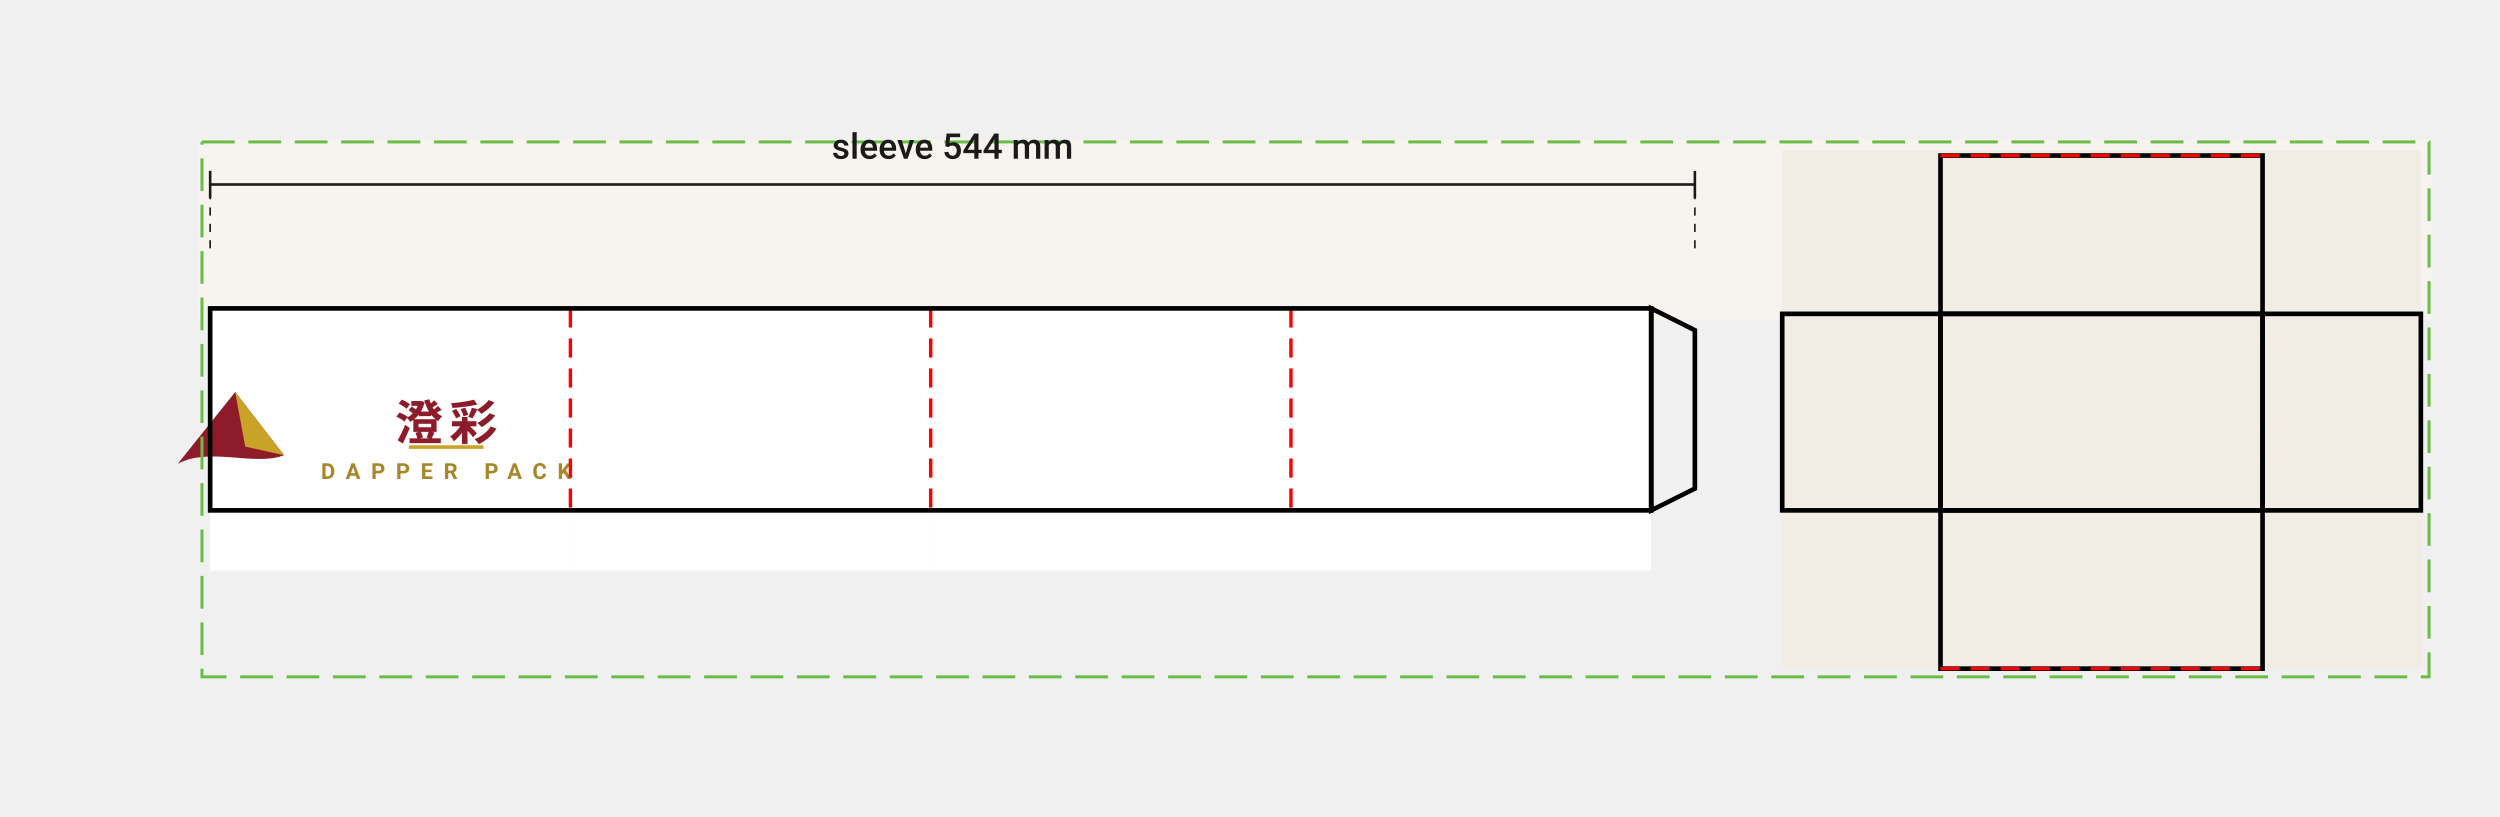
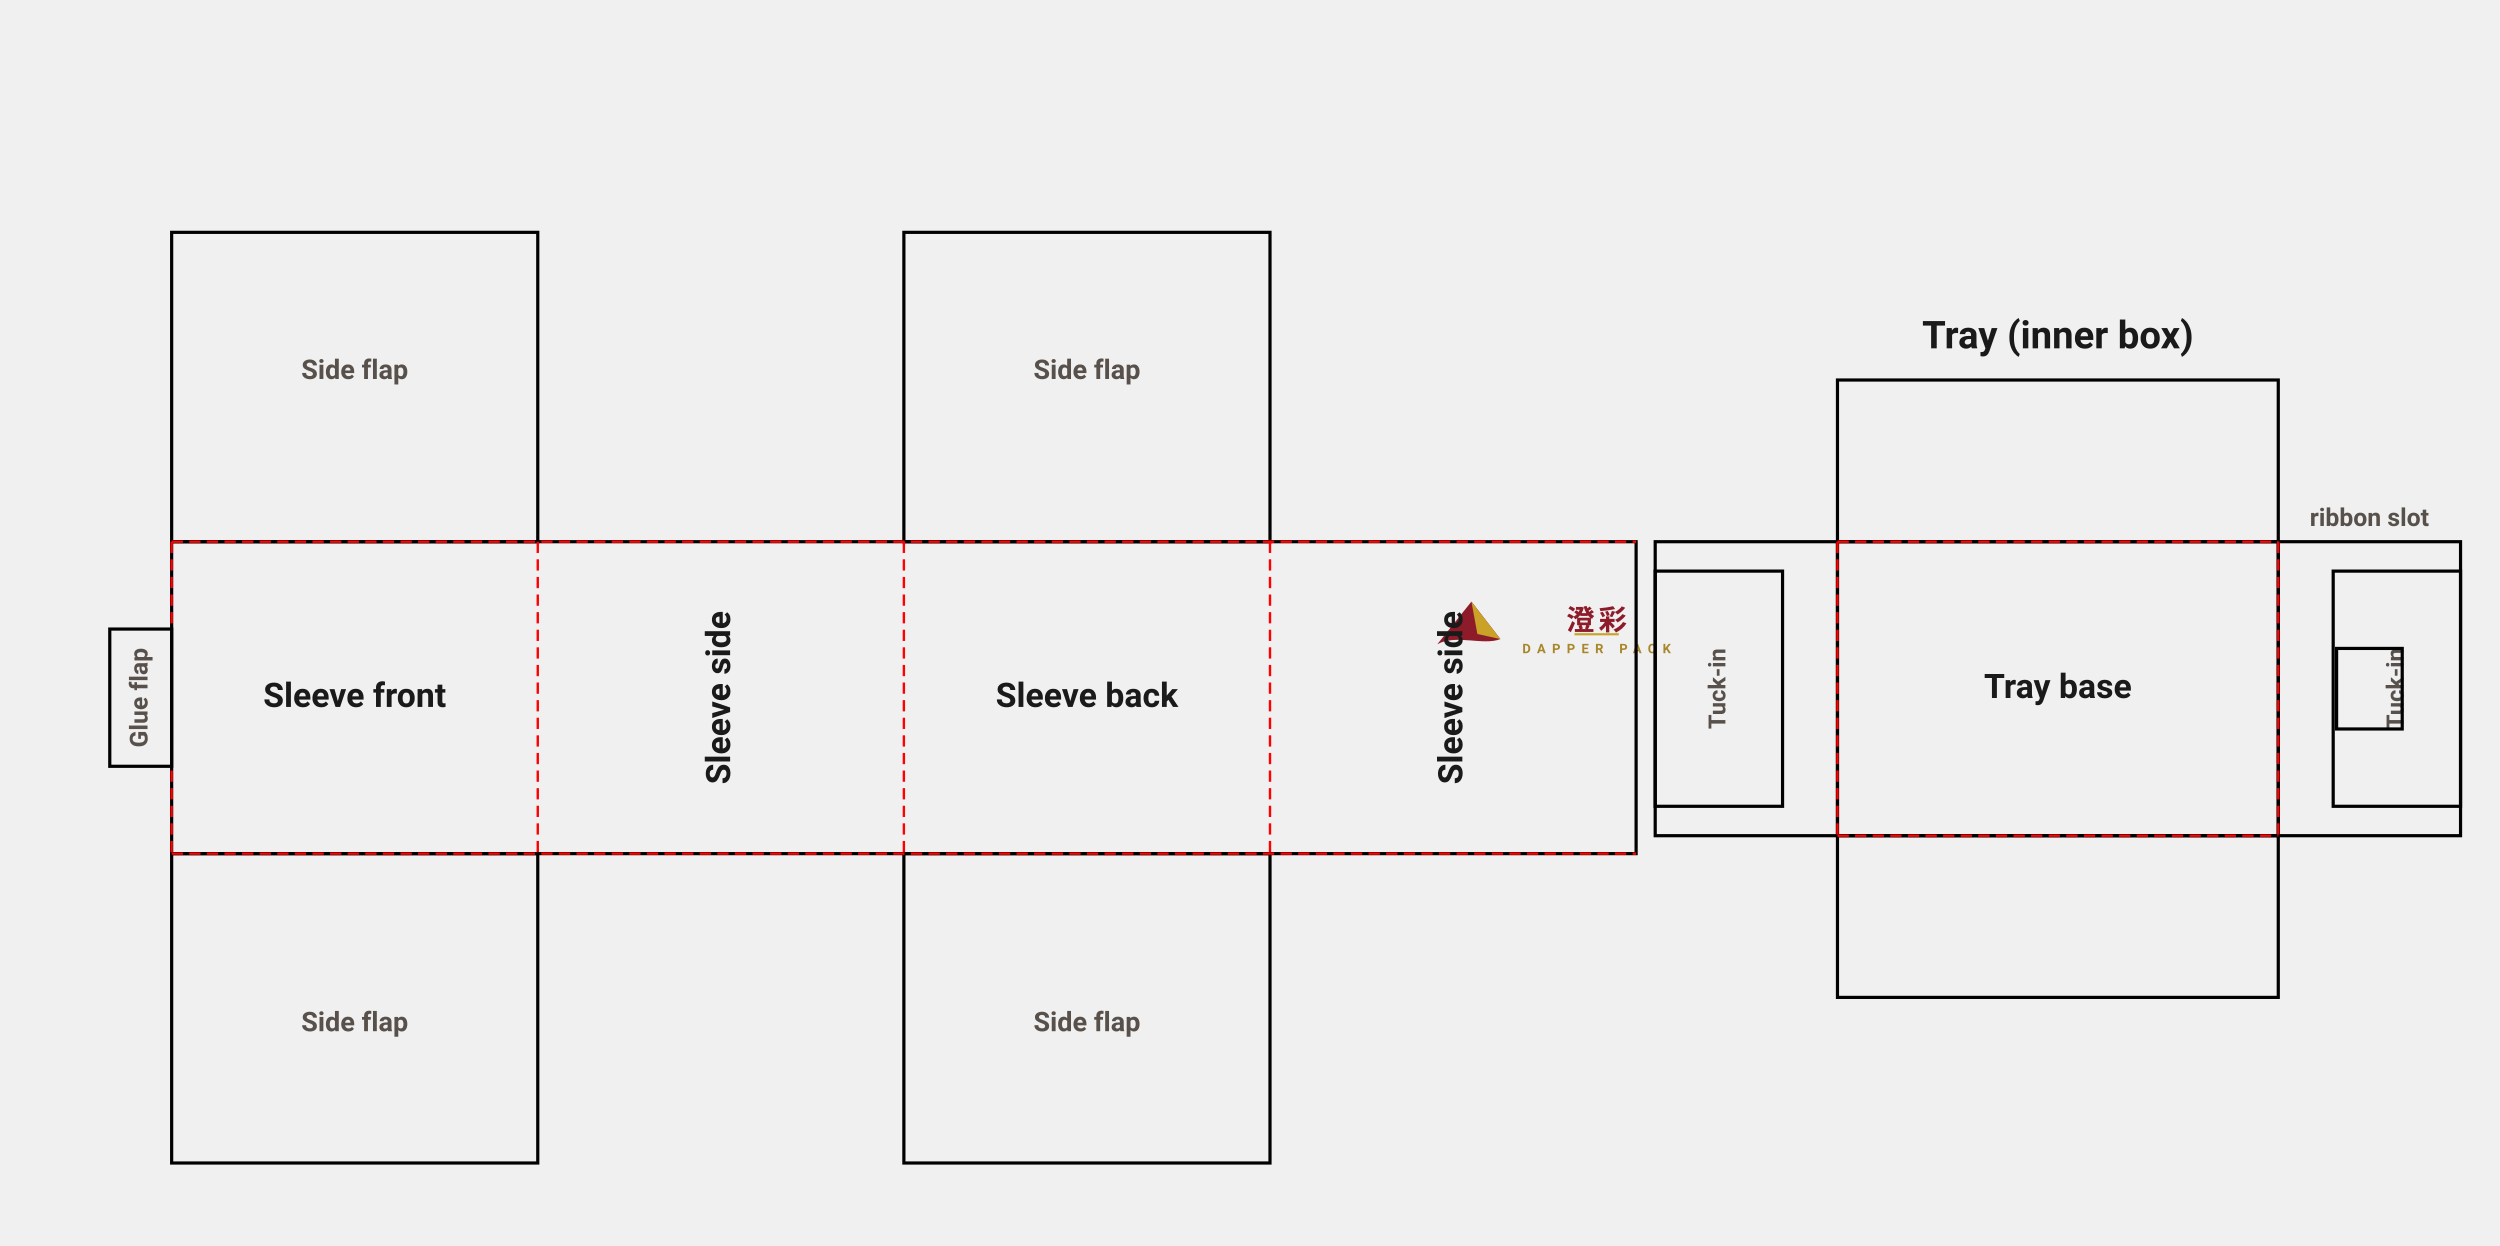
- <svg xmlns="http://www.w3.org/2000/svg" viewBox="-77.0 -187.0 916.0 299.0" width="916" height="299" role="img" aria-labelledby="tdrawer ddrawer">
-   <g>
-     <rect class="blank" x="-4.00" y="-136.00" width="818.00" height="66.00" fill="#F7F4EF" />
-     <rect x="0.00" y="-74.00" width="132.00" height="96.00" fill="#FFFFFF" />
-     <rect x="132.00" y="-74.00" width="132.00" height="96.00" fill="#FFFFFF" />
-     <rect x="264.00" y="-74.00" width="132.00" height="96.00" fill="#FFFFFF" />
-     <rect x="396.00" y="-74.00" width="132.00" height="96.00" fill="#FFFFFF" />
-     <rect x="576.00" y="-132.00" width="234.00" height="190.00" fill="#F1ECE4" />
+ <svg xmlns="http://www.w3.org/2000/svg" viewBox="-121.9 -384.4 1775.4 883.6" width="1775" height="884" role="img" aria-labelledby="tdrawer ddrawer">
+   <g transform="translate(981.5,110.8) scale(1.15) translate(-60,-16)">
    <g class="brand__mark" transform="translate(7.06 -26.00) scale(0.263)">
      <path d="M -72 34 L 8 -66 L 76 22 C 36 38 -28 10 -72 34 Z" fill="#8E1B2A" />
      <path d="M 8 -66 L 76 22 L 22 10 Z" fill="#C9A227" />
    </g>
    <g class="wordmark">
      <text x="86.48" y="-31.96" font-family="ui-sans-serif,system-ui,-apple-system,'Segoe UI',Roboto,'Helvetica Neue',Arial,sans-serif" font-size="17.5" font-weight="700" fill="#8E1B2A" letter-spacing="2.45" text-anchor="middle" dominant-baseline="middle">澄彩</text>
      <line x1="72.80" y1="-23.19" x2="100.15" y2="-23.19" stroke="#C9A227" stroke-width="1.32" />
      <text x="86.48" y="-13.73" font-family="ui-sans-serif,system-ui,-apple-system,'Segoe UI',Roboto,'Helvetica Neue',Arial,sans-serif" font-size="8.1" font-weight="600" fill="#A8862A" letter-spacing="3.86" text-anchor="middle" dominant-baseline="middle">DAPPER PACK</text>
    </g>
-     <line x1="132.00" y1="-74.00" x2="132.00" y2="0.00" stroke="#FF0000" stroke-width="1.25" stroke-dasharray="7 4" />
-     <line x1="264.00" y1="-74.00" x2="264.00" y2="0.00" stroke="#FF0000" stroke-width="1.25" stroke-dasharray="7 4" />
-     <line x1="396.00" y1="-74.00" x2="396.00" y2="0.00" stroke="#FF0000" stroke-width="1.25" stroke-dasharray="7 4" />
-     <path d="M0.00,-74.00 L528.00,-74.00 L528.00,0.00 L0.00,0.00 Z" fill="none" stroke="#000000" stroke-width="1.7" stroke-linejoin="miter" />
-     <line x1="528.00" y1="-74.00" x2="528.00" y2="0.00" stroke="#FF0000" stroke-width="1.25" stroke-dasharray="7 4" />
-     <path d="M528.00,-74.00 L544.00,-66.00 L544.00,-8.00 L528.00,0.00 Z" fill="none" stroke="#000000" stroke-width="1.7" stroke-linejoin="miter" />
-     <line x1="634.00" y1="-72.0" x2="752.00" y2="-72.0" stroke="#FF0000" stroke-width="1.25" stroke-dasharray="7 4" />
-     <line x1="634.00" y1="0.00" x2="752.00" y2="0.00" stroke="#FF0000" stroke-width="1.25" stroke-dasharray="7 4" />
-     <line x1="634.00" y1="-72.0" x2="634.00" y2="0.00" stroke="#FF0000" stroke-width="1.25" stroke-dasharray="7 4" />
-     <line x1="752.00" y1="-72.0" x2="752.00" y2="0.00" stroke="#FF0000" stroke-width="1.25" stroke-dasharray="7 4" />
-     <path d="M 634.00 -72.0 L 752.00 -72.0 L 752.00 0.0 L 634.00 0.0 Z" fill="none" stroke="#000000" stroke-width="1.7" stroke-linejoin="miter" />
-     <path d="M 634.00 -72.0 L 576.00 -72.0 L 576.00 0.0 L 634.00 0.0 Z" fill="none" stroke="#000000" stroke-width="1.7" stroke-linejoin="miter" />
-     <path d="M 752.00 -72.0 L 810.00 -72.0 L 810.00 0.0 L 752.00 0.0 Z" fill="none" stroke="#000000" stroke-width="1.7" stroke-linejoin="miter" />
-     <path d="M 634.00 -72.0 L 634.00 -130.0 L 752.00 -130.0 L 752.00 -72.0 Z" fill="none" stroke="#000000" stroke-width="1.7" stroke-linejoin="miter" />
-     <line x1="634.00" y1="-130.0" x2="752.00" y2="-130.0" stroke="#FF0000" stroke-width="1.25" stroke-dasharray="7 4" />
-     <path d="M 634.00 0.0 L 634.00 58.0 L 752.00 58.0 L 752.00 0.0 Z" fill="none" stroke="#000000" stroke-width="1.7" stroke-linejoin="miter" />
-     <line x1="634.00" y1="58.00" x2="752.00" y2="58.00" stroke="#FF0000" stroke-width="1.25" stroke-dasharray="7 4" />
-     <path d="M-3.00,-135.00 L813.00,-135.00 L813.00,61.00 L-3.00,61.00 L-3.00,-135.00" fill="none" stroke="#69BD44" stroke-width="1.1" stroke-dasharray="12 5" />
-     <line x1="0.00" y1="-119.40" x2="544.00" y2="-119.40" stroke="#1A1A1A" stroke-width="0.95" />
-     <line x1="0.00" y1="-96.00" x2="0.00" y2="-124.40" stroke="#1A1A1A" stroke-width="0.6" stroke-dasharray="3 3" />
-     <line x1="0.00" y1="-124.40" x2="0.00" y2="-114.40" stroke="#1A1A1A" stroke-width="0.95" />
-     <line x1="544.00" y1="-96.00" x2="544.00" y2="-124.40" stroke="#1A1A1A" stroke-width="0.6" stroke-dasharray="3 3" />
-     <line x1="544.00" y1="-124.40" x2="544.00" y2="-114.40" stroke="#1A1A1A" stroke-width="0.95" />
-     <text x="272.00" y="-132.40" font-family="ui-sans-serif,system-ui,-apple-system,'Segoe UI',Roboto,'Helvetica Neue',Arial,sans-serif" font-size="13" font-weight="500" fill="#1A1A1A" text-anchor="middle" dominant-baseline="middle">sleeve 544 mm</text>
  </g>
+   <path d="M0.00,0.00 L1040.00,0.00 L1040.00,221.52 L0.00,221.52 L0.00,0.00 Z" fill="none" stroke="#000000" stroke-width="2.27" stroke-linejoin="miter" />
+   <path d="M0.00,221.52 L260.00,221.52 L260.00,441.22 L0.00,441.22 L0.00,221.52 Z" fill="none" stroke="#000000" stroke-width="2.27" stroke-linejoin="miter" />
+   <path d="M0.00,-219.70 L260.00,-219.70 L260.00,0.00 L0.00,0.00 L0.00,-219.70 Z" fill="none" stroke="#000000" stroke-width="2.27" stroke-linejoin="miter" />
+   <path d="M520.00,221.52 L780.00,221.52 L780.00,441.22 L520.00,441.22 L520.00,221.52 Z" fill="none" stroke="#000000" stroke-width="2.27" stroke-linejoin="miter" />
+   <path d="M520.00,-219.70 L780.00,-219.70 L780.00,0.00 L520.00,0.00 L520.00,-219.70 Z" fill="none" stroke="#000000" stroke-width="2.27" stroke-linejoin="miter" />
+   <line x1="260.00" y1="0.00" x2="260.00" y2="221.52" stroke="#FF0000" stroke-width="1.69" stroke-dasharray="8 4.5" />
+   <line x1="520.00" y1="0.00" x2="520.00" y2="221.52" stroke="#FF0000" stroke-width="1.69" stroke-dasharray="8 4.5" />
+   <line x1="780.00" y1="0.00" x2="780.00" y2="221.52" stroke="#FF0000" stroke-width="1.69" stroke-dasharray="8 4.5" />
+   <line x1="0.00" y1="221.52" x2="1040.00" y2="221.52" stroke="#FF0000" stroke-width="1.69" stroke-dasharray="8 4.5" />
+   <line x1="0.00" y1="0.00" x2="1040.00" y2="0.00" stroke="#FF0000" stroke-width="1.69" stroke-dasharray="8 4.5" />
+   <line x1="0.00" y1="0.00" x2="0.00" y2="221.52" stroke="#FF0000" stroke-width="1.69" stroke-dasharray="8 4.5" />
+   <path d="M-43.94,62.03 L0.00,62.03 L0.00,159.49 L-43.94,159.49 L-43.94,62.03 Z" fill="none" stroke="#000000" stroke-width="2.27" stroke-linejoin="miter" />
+   <text x="130.00" y="110.76" font-family="ui-sans-serif,system-ui,-apple-system,'Segoe UI',Roboto,'Helvetica Neue',Arial,sans-serif" font-size="24.0" font-weight="600" fill="#1A1A1A" text-anchor="middle" dominant-baseline="middle">Sleeve front</text>
+   <text x="390.00" y="110.76" transform="rotate(-90 390.00 110.76)" font-family="ui-sans-serif,system-ui,-apple-system,'Segoe UI',Roboto,'Helvetica Neue',Arial,sans-serif" font-size="24.0" font-weight="600" fill="#1A1A1A" text-anchor="middle" dominant-baseline="middle">Sleeve side</text>
+   <text x="650.00" y="110.76" font-family="ui-sans-serif,system-ui,-apple-system,'Segoe UI',Roboto,'Helvetica Neue',Arial,sans-serif" font-size="24.0" font-weight="600" fill="#1A1A1A" text-anchor="middle" dominant-baseline="middle">Sleeve back</text>
+   <text x="910.00" y="110.76" transform="rotate(-90 910.00 110.76)" font-family="ui-sans-serif,system-ui,-apple-system,'Segoe UI',Roboto,'Helvetica Neue',Arial,sans-serif" font-size="24.0" font-weight="600" fill="#1A1A1A" text-anchor="middle" dominant-baseline="middle">Sleeve side</text>
+   <text x="130.00" y="342.36" font-family="ui-sans-serif,system-ui,-apple-system,'Segoe UI',Roboto,'Helvetica Neue',Arial,sans-serif" font-size="19.2" font-weight="600" fill="#57504B" text-anchor="middle" dominant-baseline="middle">Side flap</text>
+   <text x="130.00" y="-120.84" font-family="ui-sans-serif,system-ui,-apple-system,'Segoe UI',Roboto,'Helvetica Neue',Arial,sans-serif" font-size="19.2" font-weight="600" fill="#57504B" text-anchor="middle" dominant-baseline="middle">Side flap</text>
+   <text x="650.00" y="342.36" font-family="ui-sans-serif,system-ui,-apple-system,'Segoe UI',Roboto,'Helvetica Neue',Arial,sans-serif" font-size="19.2" font-weight="600" fill="#57504B" text-anchor="middle" dominant-baseline="middle">Side flap</text>
+   <text x="650.00" y="-120.84" font-family="ui-sans-serif,system-ui,-apple-system,'Segoe UI',Roboto,'Helvetica Neue',Arial,sans-serif" font-size="19.2" font-weight="600" fill="#57504B" text-anchor="middle" dominant-baseline="middle">Side flap</text>
+   <text x="-21.97" y="110.76" transform="rotate(-90 -21.97 110.76)" font-family="ui-sans-serif,system-ui,-apple-system,'Segoe UI',Roboto,'Helvetica Neue',Arial,sans-serif" font-size="17.6" font-weight="600" fill="#57504B" text-anchor="middle" dominant-baseline="middle">Glue flap</text>
+   <path d="M1183.00,0.00 L1496.04,0.00 L1496.04,208.78 L1183.00,208.78 L1183.00,0.00 Z" fill="none" stroke="#000000" stroke-width="2.27" stroke-linejoin="miter" />
+   <path d="M1183.00,208.78 L1496.04,208.78 L1496.04,323.61 L1183.00,323.61 L1183.00,208.78 Z" fill="none" stroke="#000000" stroke-width="2.27" stroke-linejoin="miter" />
+   <path d="M1183.00,-114.83 L1496.04,-114.83 L1496.04,0.00 L1183.00,0.00 L1183.00,-114.83 Z" fill="none" stroke="#000000" stroke-width="2.27" stroke-linejoin="miter" />
+   <path d="M1053.56,0.00 L1183.00,0.00 L1183.00,208.78 L1053.56,208.78 L1053.56,0.00 Z" fill="none" stroke="#000000" stroke-width="2.27" stroke-linejoin="miter" />
+   <path d="M1053.56,20.88 L1144.00,20.88 L1144.00,187.90 L1053.56,187.90 L1053.56,20.88 Z" fill="none" stroke="#000000" stroke-width="2.27" stroke-linejoin="miter" />
+   <text x="1098.78" y="104.39" transform="rotate(-90 1098.78 104.39)" font-family="ui-sans-serif,system-ui,-apple-system,'Segoe UI',Roboto,'Helvetica Neue',Arial,sans-serif" font-size="16.8" font-weight="600" fill="#57504B" text-anchor="middle" dominant-baseline="middle">Tuck-in</text>
+   <path d="M1496.04,0.00 L1625.48,0.00 L1625.48,208.78 L1496.04,208.78 L1496.04,0.00 Z" fill="none" stroke="#000000" stroke-width="2.27" stroke-linejoin="miter" />
+   <path d="M1535.04,20.88 L1625.48,20.88 L1625.48,187.90 L1535.04,187.90 L1535.04,20.88 Z" fill="none" stroke="#000000" stroke-width="2.27" stroke-linejoin="miter" />
+   <text x="1580.26" y="104.39" transform="rotate(-90 1580.26 104.39)" font-family="ui-sans-serif,system-ui,-apple-system,'Segoe UI',Roboto,'Helvetica Neue',Arial,sans-serif" font-size="16.8" font-weight="600" fill="#57504B" text-anchor="middle" dominant-baseline="middle">Tuck-in</text>
+   <path d="M1537.46,75.79 L1584.06,75.79 L1584.06,132.99 L1537.46,132.99 L1537.46,75.79 Z" fill="none" stroke="#000000" stroke-width="2.27" stroke-linejoin="miter" />
+   <text x="1560.76" y="-16.00" font-family="ui-sans-serif,system-ui,-apple-system,'Segoe UI',Roboto,'Helvetica Neue',Arial,sans-serif" font-size="17.6" font-weight="600" fill="#57504B" text-anchor="middle" dominant-baseline="middle">ribbon slot</text>
+   <line x1="1183.00" y1="0.00" x2="1183.00" y2="208.78" stroke="#FF0000" stroke-width="1.69" stroke-dasharray="8 4.5" />
+   <line x1="1496.04" y1="0.00" x2="1496.04" y2="208.78" stroke="#FF0000" stroke-width="1.69" stroke-dasharray="8 4.5" />
+   <line x1="1183.00" y1="0.00" x2="1496.04" y2="0.00" stroke="#FF0000" stroke-width="1.69" stroke-dasharray="8 4.5" />
+   <line x1="1183.00" y1="208.78" x2="1496.04" y2="208.78" stroke="#FF0000" stroke-width="1.69" stroke-dasharray="8 4.5" />
+   <text x="1339.52" y="104.39" font-family="ui-sans-serif,system-ui,-apple-system,'Segoe UI',Roboto,'Helvetica Neue',Arial,sans-serif" font-size="24.0" font-weight="600" fill="#1A1A1A" text-anchor="middle" dominant-baseline="middle">Tray base</text>
+   <text x="1339.52" y="-144.83" font-family="ui-sans-serif,system-ui,-apple-system,'Segoe UI',Roboto,'Helvetica Neue',Arial,sans-serif" font-size="27.2" font-weight="600" fill="#1A1A1A" text-anchor="middle" dominant-baseline="middle">Tray (inner box)</text>
</svg>
